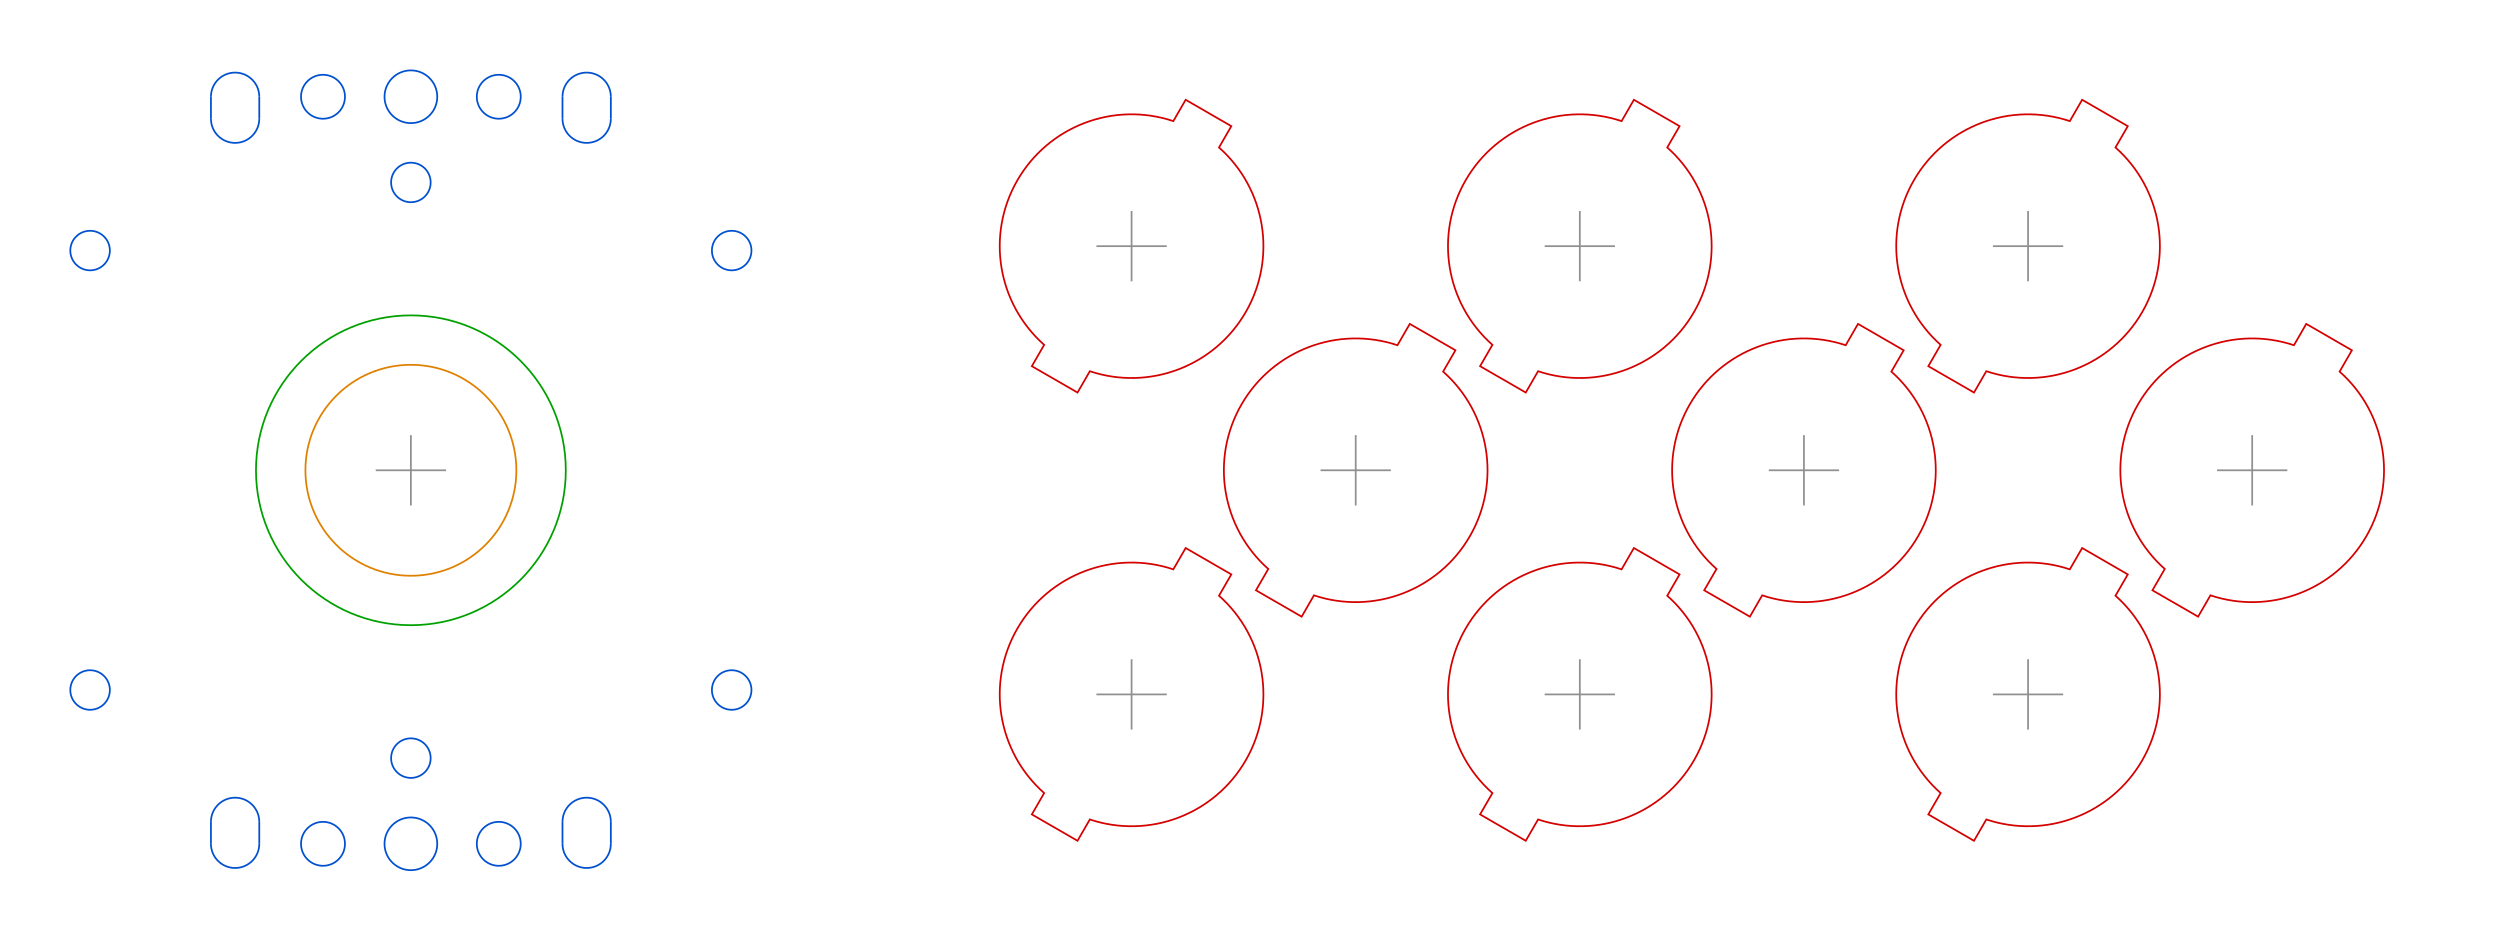
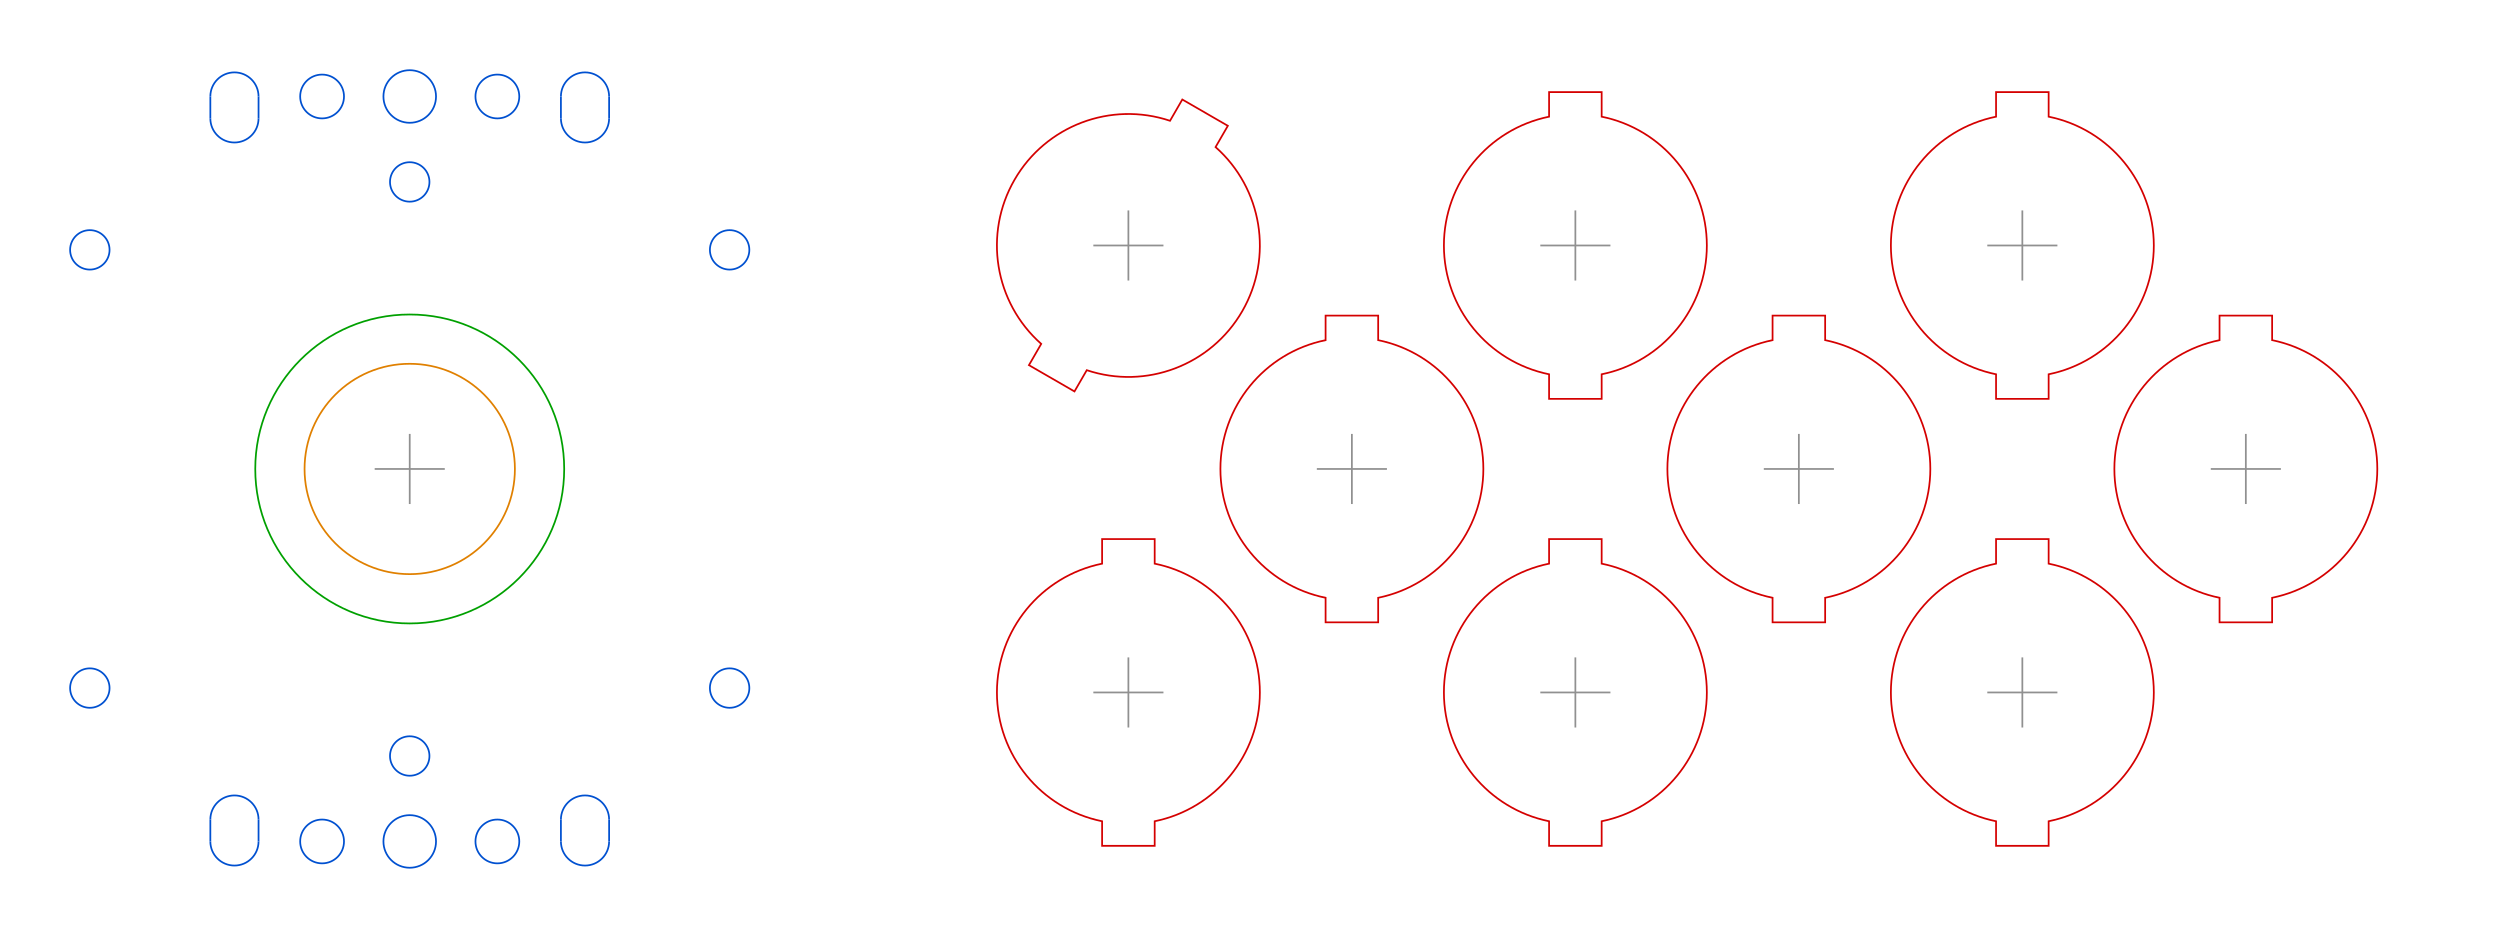
- <svg xmlns="http://www.w3.org/2000/svg" version="1.1" width="284.4mm" height="107mm" viewBox="0 0 284.446 107">
+ <svg xmlns="http://www.w3.org/2000/svg" version="1.1" width="285.2mm" height="107mm" viewBox="0 0 285.25 107">
  <g id="BUTTONS" fill="none" stroke="#d40000" stroke-width="0.2">
    <path d="M 133.5 13.772 A 15 15 0 0 0 118.803 39.228 L 117.402 41.655 L 122.598 44.655 L 124 42.228 A 15 15 0 0 0 138.696 16.772 L 140.098 14.345 L 134.902 11.345 L 133.5 13.772 Z" />
-     <path d="M 133.5 64.772 A 15 15 0 0 0 118.803 90.228 L 117.402 92.655 L 122.598 95.655 L 124 93.228 A 15 15 0 0 0 138.696 67.772 L 140.098 65.345 L 134.902 62.345 L 133.5 64.772 Z" />
-     <path d="M 159 39.272 A 15 15 0 0 0 144.304 64.728 L 142.902 67.155 L 148.098 70.155 L 149.5 67.728 A 15 15 0 0 0 164.196 42.272 L 165.598 39.845 L 160.402 36.845 L 159 39.272 Z" />
-     <path d="M 184.5 64.772 A 15 15 0 0 0 169.804 90.228 L 168.402 92.655 L 173.598 95.655 L 175 93.228 A 15 15 0 0 0 189.696 67.772 L 191.098 65.345 L 185.902 62.345 L 184.5 64.772 Z" />
-     <path d="M 184.5 13.772 A 15 15 0 0 0 169.804 39.228 L 168.402 41.655 L 173.598 44.655 L 175 42.228 A 15 15 0 0 0 189.696 16.772 L 191.098 14.345 L 185.902 11.345 L 184.5 13.772 Z" />
-     <path d="M 210 39.272 A 15 15 0 0 0 195.304 64.728 L 193.902 67.155 L 199.098 70.155 L 200.5 67.728 A 15 15 0 0 0 215.196 42.272 L 216.598 39.845 L 211.402 36.845 L 210 39.272 Z" />
-     <path d="M 235.5 13.772 A 15 15 0 0 0 220.804 39.228 L 219.402 41.655 L 224.598 44.655 L 226 42.228 A 15 15 0 0 0 240.696 16.772 L 242.098 14.345 L 236.902 11.345 L 235.5 13.772 Z" />
-     <path d="M 235.5 64.772 A 15 15 0 0 0 220.804 90.228 L 219.402 92.655 L 224.598 95.655 L 226 93.228 A 15 15 0 0 0 240.696 67.772 L 242.098 65.345 L 236.902 62.345 L 235.5 64.772 Z" />
-     <path d="M 261 39.272 A 15 15 0 0 0 246.304 64.728 L 244.902 67.155 L 250.098 70.155 L 251.5 67.728 A 15 15 0 0 0 266.197 42.272 L 267.598 39.845 L 262.402 36.845 L 261 39.272 Z" />
+     <path d="M 125.75 64.303 A 15 15 0 0 0 125.75 93.697 L 125.75 96.5 L 131.75 96.5 L 131.75 93.697 A 15 15 0 0 0 131.75 64.303 L 131.75 61.5 L 125.75 61.5 L 125.75 64.303 Z" />
+     <path d="M 151.25 38.803 A 15 15 0 0 0 151.25 68.197 L 151.25 71 L 157.25 71 L 157.25 68.197 A 15 15 0 0 0 157.25 38.803 L 157.25 36 L 151.25 36 L 151.25 38.803 Z" />
+     <path d="M 176.75 64.303 A 15 15 0 0 0 176.75 93.697 L 176.75 96.5 L 182.75 96.5 L 182.75 93.697 A 15 15 0 0 0 182.75 64.303 L 182.75 61.5 L 176.75 61.5 L 176.75 64.303 Z" />
+     <path d="M 176.75 13.303 A 15 15 0 0 0 176.75 42.697 L 176.75 45.5 L 182.75 45.5 L 182.75 42.697 A 15 15 0 0 0 182.75 13.303 L 182.75 10.5 L 176.75 10.5 L 176.75 13.303 Z" />
+     <path d="M 202.25 38.803 A 15 15 0 0 0 202.25 68.197 L 202.25 71 L 208.25 71 L 208.25 68.197 A 15 15 0 0 0 208.25 38.803 L 208.25 36 L 202.25 36 L 202.25 38.803 Z" />
+     <path d="M 227.75 13.303 A 15 15 0 0 0 227.75 42.697 L 227.75 45.5 L 233.75 45.5 L 233.75 42.697 A 15 15 0 0 0 233.75 13.303 L 233.75 10.5 L 227.75 10.5 L 227.75 13.303 Z" />
+     <path d="M 227.75 64.303 A 15 15 0 0 0 227.75 93.697 L 227.75 96.5 L 233.75 96.5 L 233.75 93.697 A 15 15 0 0 0 233.75 64.303 L 233.75 61.5 L 227.75 61.5 L 227.75 64.303 Z" />
+     <path d="M 253.25 38.803 A 15 15 0 0 0 253.25 68.197 L 253.25 71 L 259.25 71 L 259.25 68.197 A 15 15 0 0 0 259.25 38.803 L 259.25 36 L 253.25 36 L 253.25 38.803 Z" />
  </g>
  <g id="JOYSTICK_BORE_24" fill="none" stroke="#e08000" stroke-width="0.2">
    <circle cx="46.75" cy="53.5" r="12" />
  </g>
  <g id="JOYSTICK_BORE_35.25" fill="none" stroke="#00a000" stroke-width="0.2">
    <circle cx="46.75" cy="53.5" r="17.625" />
  </g>
  <g id="GL_PLATE_HOLES" fill="none" stroke="#0050d0" stroke-width="0.2">
    <circle cx="46.75" cy="11" r="3" />
    <circle cx="46.75" cy="96" r="3" />
    <circle cx="56.75" cy="11" r="2.5" />
    <circle cx="56.75" cy="96" r="2.5" />
    <circle cx="36.75" cy="11" r="2.5" />
    <circle cx="36.75" cy="96" r="2.5" />
    <circle cx="46.75" cy="20.75" r="2.25" />
    <circle cx="46.75" cy="86.25" r="2.25" />
    <circle cx="83.25" cy="28.5" r="2.25" />
    <circle cx="83.25" cy="78.5" r="2.25" />
    <circle cx="10.25" cy="28.5" r="2.25" />
    <circle cx="10.25" cy="78.5" r="2.25" />
    <line x1="64" y1="13.5" x2="64" y2="11" />
    <line x1="69.5" y1="13.5" x2="69.5" y2="11" />
    <path d="M 69.5 11 A 2.75 2.75 0 0 0 64 11" />
    <path d="M 64 13.5 A 2.75 2.75 0 0 0 69.5 13.5" />
    <line x1="69.5" y1="93.5" x2="69.5" y2="96" />
    <line x1="64" y1="93.5" x2="64" y2="96" />
    <path d="M 64 96 A 2.75 2.75 0 0 0 69.5 96" />
    <path d="M 69.5 93.5 A 2.75 2.75 0 0 0 64 93.5" />
    <line x1="24" y1="13.5" x2="24" y2="11" />
    <line x1="29.5" y1="13.5" x2="29.5" y2="11" />
    <path d="M 29.5 11 A 2.75 2.75 0 0 0 24 11" />
    <path d="M 24 13.5 A 2.75 2.75 0 0 0 29.5 13.5" />
    <line x1="29.5" y1="93.5" x2="29.5" y2="96" />
    <line x1="24" y1="93.5" x2="24" y2="96" />
    <path d="M 24 96 A 2.75 2.75 0 0 0 29.5 96" />
    <path d="M 29.5 93.5 A 2.75 2.75 0 0 0 24 93.5" />
  </g>
  <g id="REFERENCE" fill="none" stroke="#909090" stroke-width="0.2">
    <line x1="42.75" y1="53.5" x2="50.75" y2="53.5" />
    <line x1="46.75" y1="57.5" x2="46.75" y2="49.5" />
    <line x1="124.75" y1="28" x2="132.75" y2="28" />
    <line x1="128.75" y1="32" x2="128.75" y2="24" />
    <line x1="124.75" y1="79" x2="132.75" y2="79" />
    <line x1="128.75" y1="83" x2="128.75" y2="75" />
    <line x1="150.25" y1="53.5" x2="158.25" y2="53.5" />
    <line x1="154.25" y1="57.5" x2="154.25" y2="49.5" />
    <line x1="175.75" y1="79" x2="183.75" y2="79" />
    <line x1="179.75" y1="83" x2="179.75" y2="75" />
    <line x1="175.75" y1="28" x2="183.75" y2="28" />
    <line x1="179.75" y1="32" x2="179.75" y2="24" />
    <line x1="201.25" y1="53.5" x2="209.25" y2="53.5" />
    <line x1="205.25" y1="57.5" x2="205.25" y2="49.5" />
    <line x1="226.75" y1="28" x2="234.75" y2="28" />
    <line x1="230.75" y1="32" x2="230.75" y2="24" />
    <line x1="226.75" y1="79" x2="234.75" y2="79" />
    <line x1="230.75" y1="83" x2="230.75" y2="75" />
    <line x1="252.25" y1="53.5" x2="260.25" y2="53.5" />
    <line x1="256.25" y1="57.5" x2="256.25" y2="49.5" />
  </g>
</svg>
